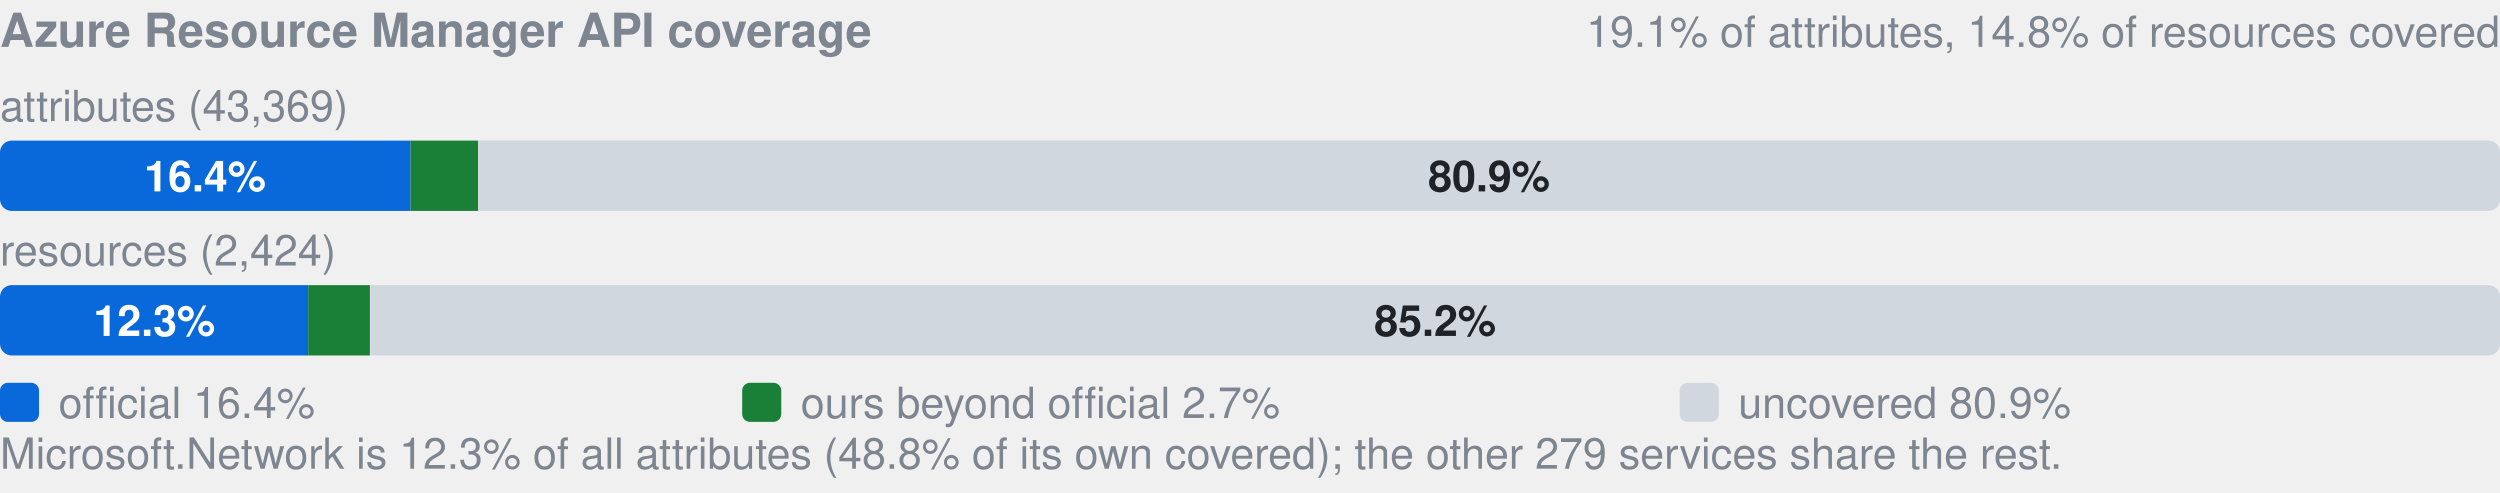
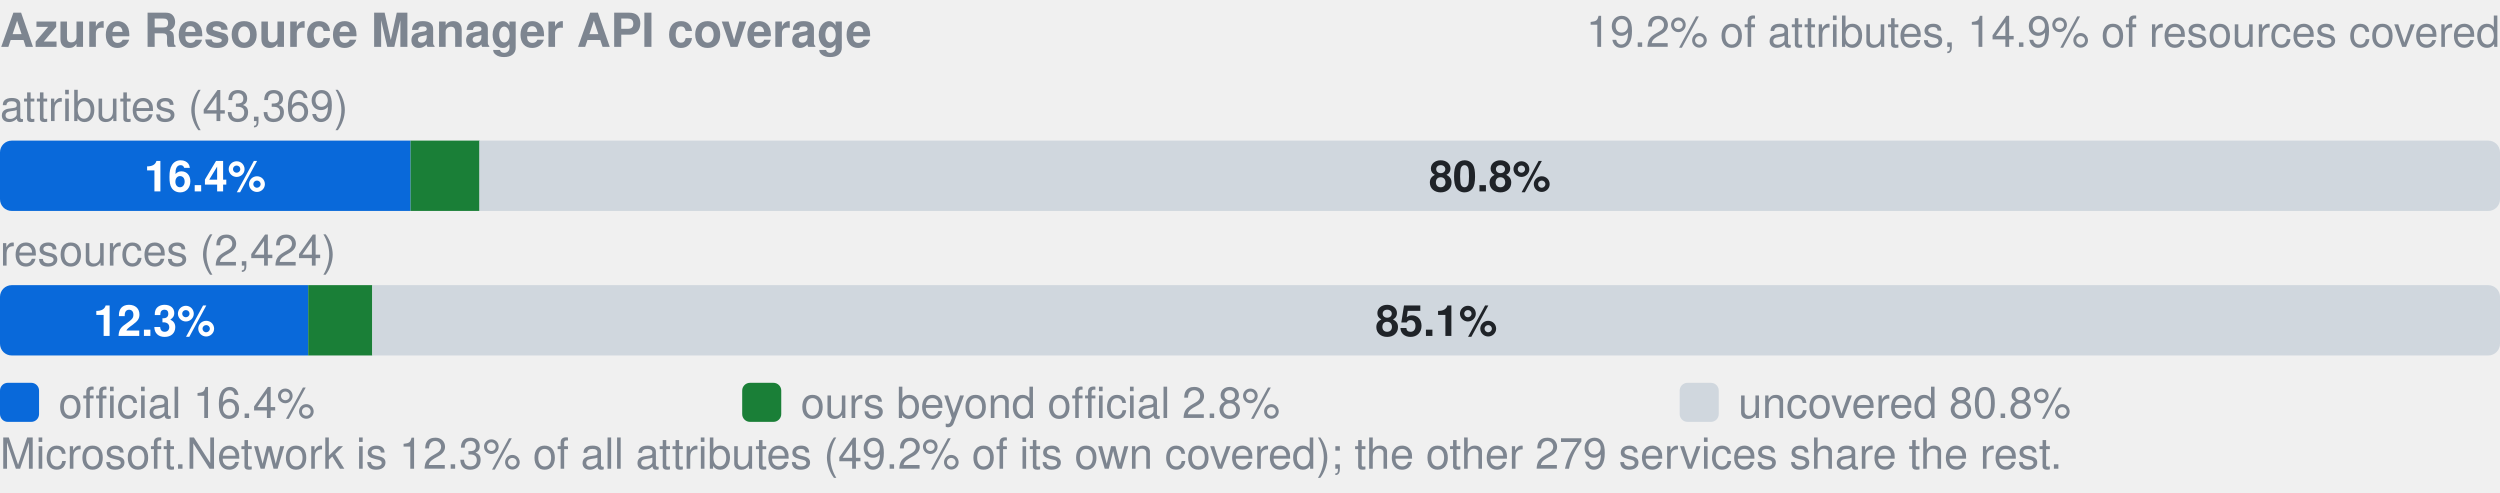
- <svg xmlns="http://www.w3.org/2000/svg" width="640" height="126" viewBox="0 0 640 126" role="img" aria-label="Azure Resource Manager API coverage: by attributes 16.4% official, 2.7% ours beyond official, 80.9% uncovered, of 43369; by resources 12.3% official, 2.5% ours beyond official, 85.2% uncovered, of 2424">
+ <svg xmlns="http://www.w3.org/2000/svg" width="640" height="126" viewBox="0 0 640 126" role="img" aria-label="Azure Resource Manager API coverage: by attributes 16.4% official, 2.8% ours beyond official, 80.8% uncovered, of 43369; by resources 12.3% official, 2.6% ours beyond official, 85.1% uncovered, of 2424">
  <style>text{font-family:-apple-system,BlinkMacSystemFont,"Segoe UI",Helvetica,Arial,sans-serif}.s{font-size:11px;font-weight:600}.t{font-size:11px;fill:#7d8590}.h{font-size:12px;font-weight:600;fill:#7d8590}</style>
  <text x="0" y="12" class="h">Azure Resource Manager API coverage</text>
-   <text x="640" y="12" text-anchor="end" class="t">19.1% of attributes, 14.8% of resources covered</text>
+   <text x="640" y="12" text-anchor="end" class="t">19.2% of attributes, 14.9% of resources covered</text>
  <text x="0" y="31" class="t">attributes (43,369)</text>
  <clipPath id="a">
    <rect x="0.0" y="36.0" width="640.0" height="18.0" rx="3" />
  </clipPath>
  <g clip-path="url(#a)">
    <rect x="0.0" y="36.0" width="105.1" height="18.0" fill="#0969da" />
-     <rect x="105.1" y="36.0" width="17.3" height="18.0" fill="#1a7f37" />
-     <rect x="122.4" y="36.0" width="517.6" height="18.0" fill="#d0d7de" />
+     <rect x="105.1" y="36.0" width="17.7" height="18.0" fill="#1a7f37" />
+     <rect x="122.7" y="36.0" width="517.3" height="18.0" fill="#d0d7de" />
  </g>
  <text x="52.5" y="49.0" text-anchor="middle" fill="#fff" class="s">16.4%</text>
-   <text x="381.2" y="49.0" text-anchor="middle" fill="#1f2328" class="s">80.9%</text>
+   <text x="381.4" y="49.0" text-anchor="middle" fill="#1f2328" class="s">80.8%</text>
  <text x="0" y="68" class="t">resources (2,424)</text>
  <clipPath id="r">
    <rect x="0.0" y="73.0" width="640.0" height="18.0" rx="3" />
  </clipPath>
  <g clip-path="url(#r)">
    <rect x="0.0" y="73.0" width="78.9" height="18.0" fill="#0969da" />
-     <rect x="78.9" y="73.0" width="15.8" height="18.0" fill="#1a7f37" />
-     <rect x="94.8" y="73.0" width="545.2" height="18.0" fill="#d0d7de" />
+     <rect x="78.9" y="73.0" width="16.4" height="18.0" fill="#1a7f37" />
+     <rect x="95.3" y="73.0" width="544.7" height="18.0" fill="#d0d7de" />
  </g>
  <text x="39.5" y="86.0" text-anchor="middle" fill="#fff" class="s">12.3%</text>
-   <text x="367.4" y="86.0" text-anchor="middle" fill="#1f2328" class="s">85.2%</text>
+   <text x="367.7" y="86.0" text-anchor="middle" fill="#1f2328" class="s">85.1%</text>
  <rect x="0" y="98" width="10" height="10" rx="2" fill="#0969da" />
  <text x="15" y="107" class="t">official 16.4%</text>
  <rect x="190" y="98" width="10" height="10" rx="2" fill="#1a7f37" />
-   <text x="205" y="107" class="t">ours beyond official 2.7%</text>
+   <text x="205" y="107" class="t">ours beyond official 2.8%</text>
  <rect x="430" y="98" width="10" height="10" rx="2" fill="#d0d7de" />
-   <text x="445" y="107" class="t">uncovered 80.9%</text>
-   <text x="0" y="120" class="t">Microsoft.Network is 12.3% of all attributes (48.8% of its own covered); the other 279 services share the rest.</text>
+   <text x="445" y="107" class="t">uncovered 80.8%</text>
+   <text x="0" y="120" class="t">Microsoft.Network is 12.3% of all attributes (49.2% of its own covered); the other 279 services share the rest.</text>
</svg>
